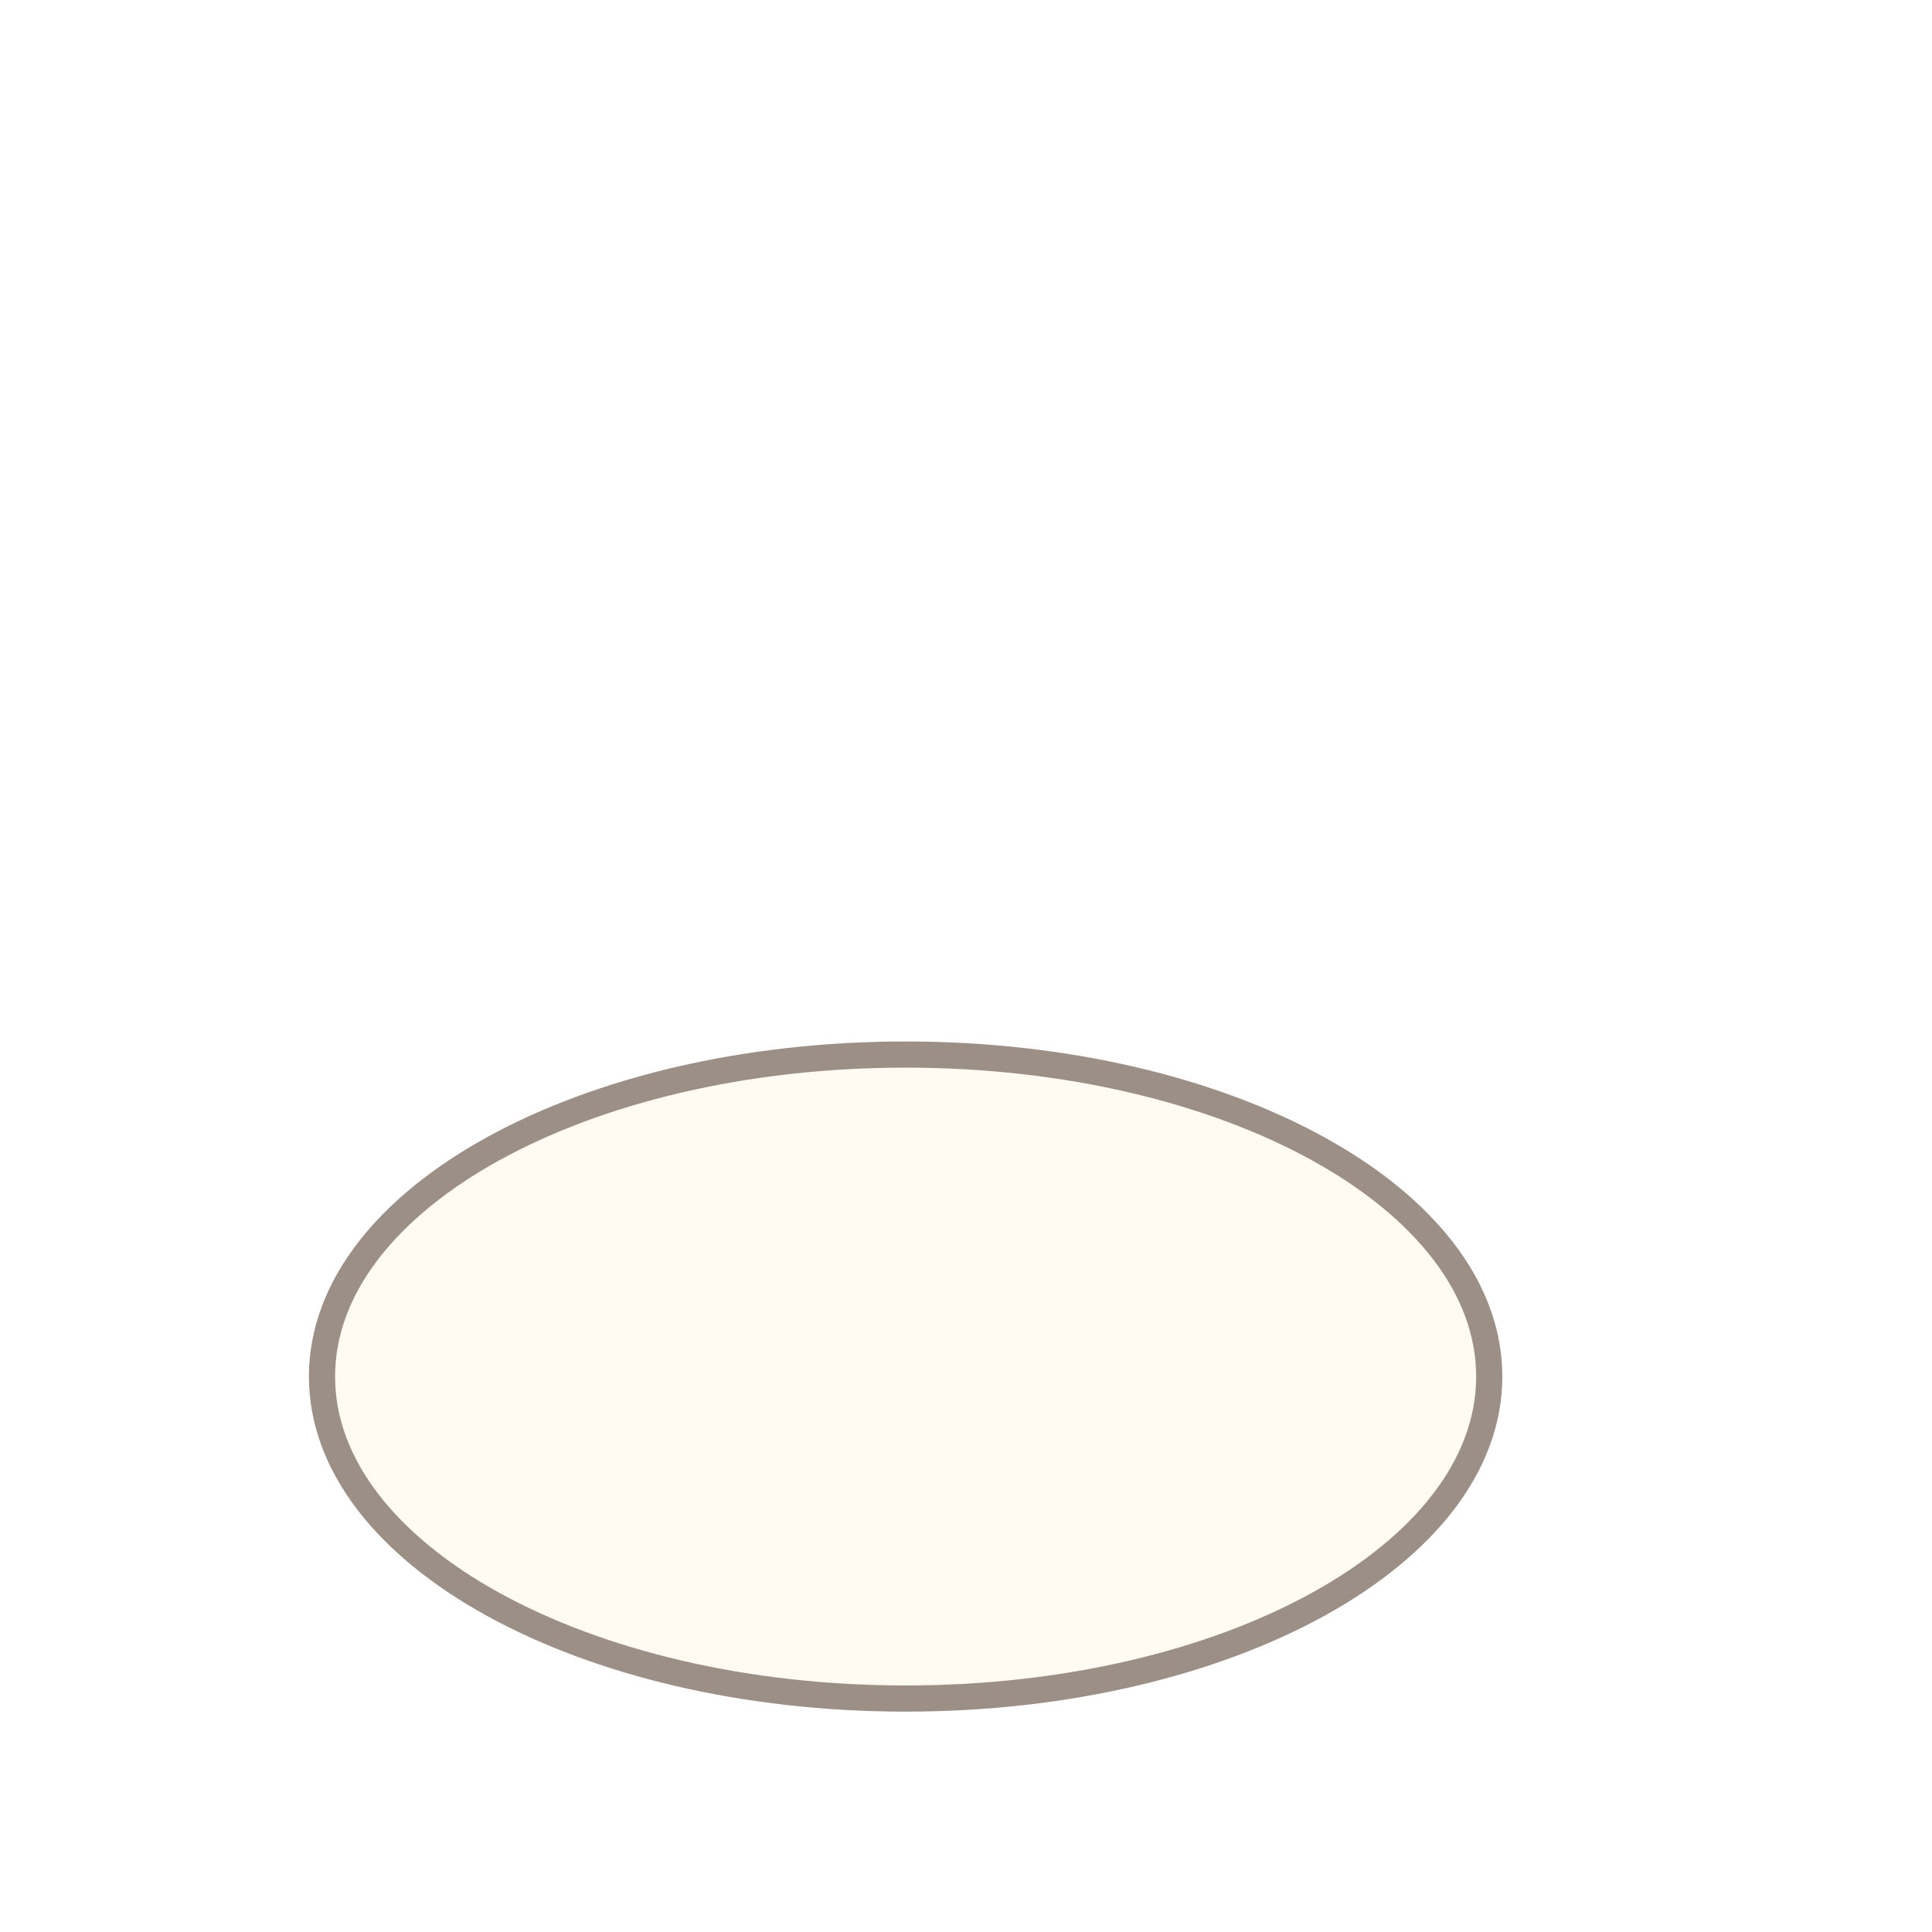
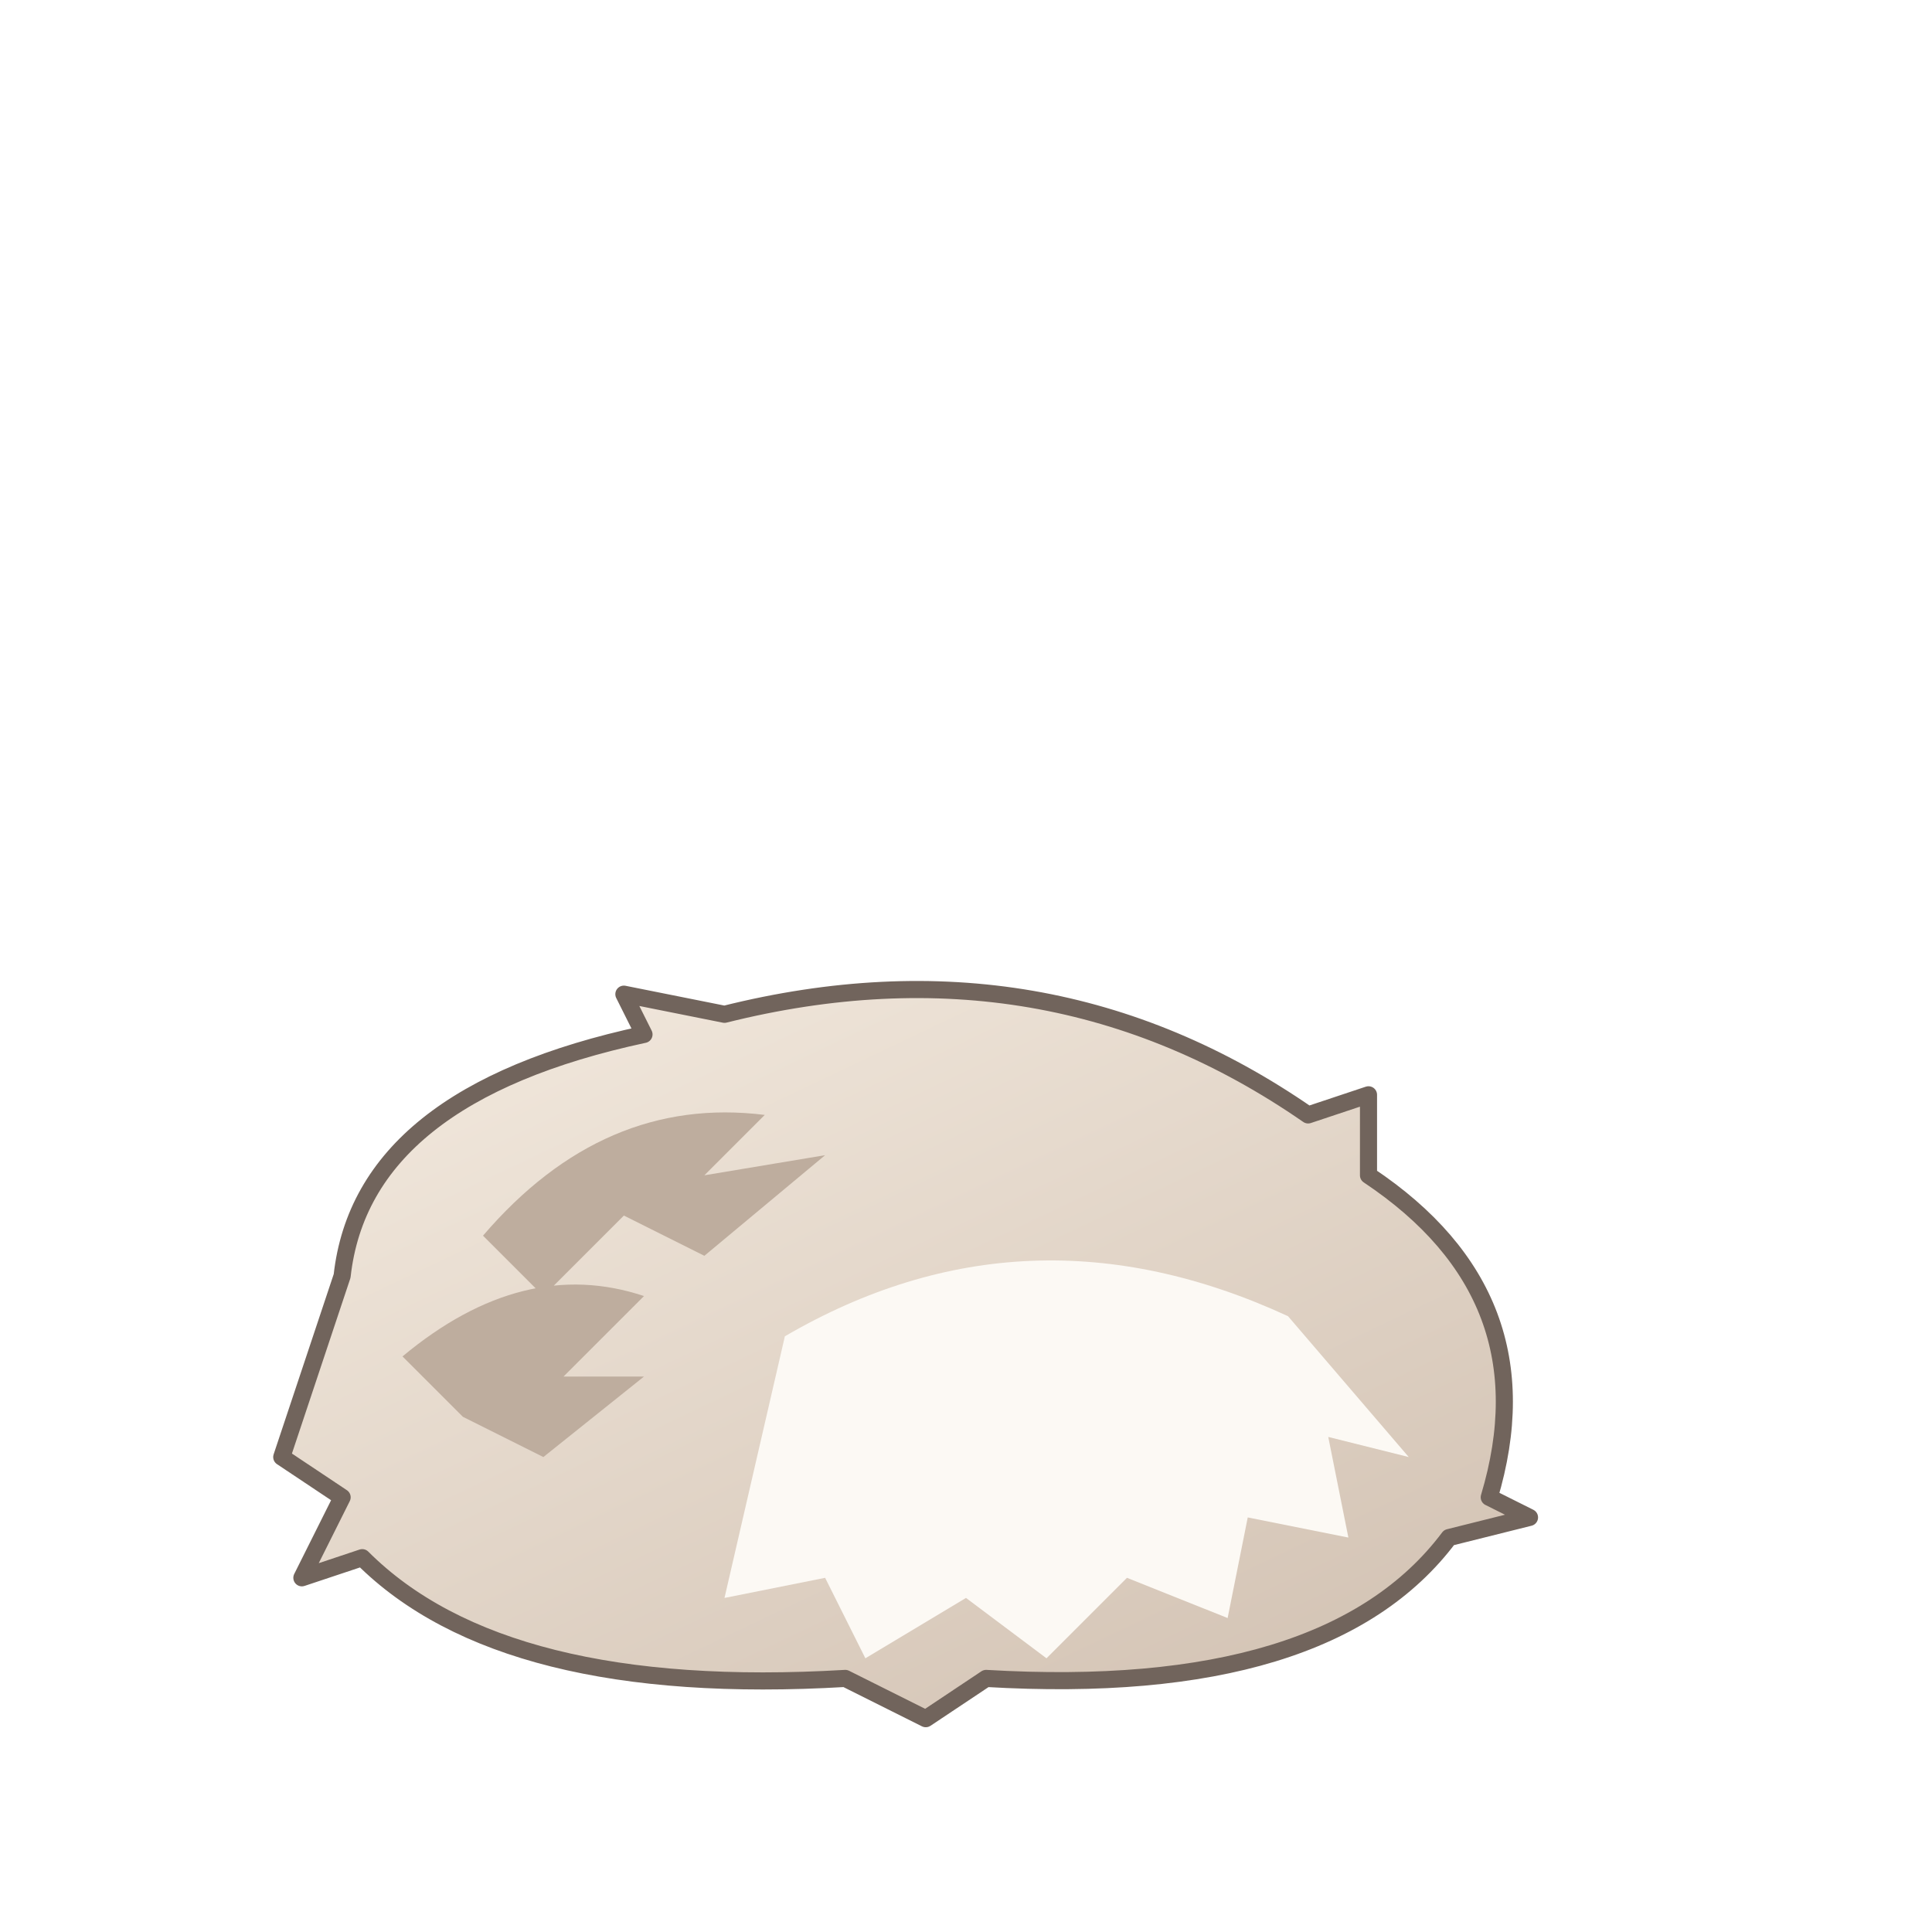
<svg xmlns="http://www.w3.org/2000/svg" width="96" height="96" viewBox="0 0 96 96" fill="none" stroke-linecap="round" stroke-linejoin="round">
-   <g id="sleep-body-breathe">
-     <ellipse cx="45" cy="68.4" rx="29" ry="16" fill="#fffaf2" stroke="#9b8f86" stroke-width="1.3" />
+   <defs>
+     <linearGradient id="neva-sleep-body-breathe" x1="0" y1="0" x2="0.8" y2="1" gradientUnits="objectBoundingBox">
+       <stop stop-color="#f4ebe0" />
+       <stop offset="1" stop-color="#d3c3b4" />
+     </linearGradient>
+   </defs>
+   <g id="sleep-body-breathe" transform="translate(0 -0.6)">
+     <path d="M 17 64 Q 18 55 32 52 L 31 50 L 36 51 Q 52 47 65 56 L 68 55 L 68 59 Q 77 65 74 75 L 76 76 L 72 77 Q 66 85 49 84 L 46 86 L 42 84 Q 25 85 18 78 L 15 79 L 17 75 L 14 73 Z" fill="url(#neva-sleep-body-breathe)" stroke="#71645c" stroke-width="0.85" />
+     <path d="M 24 62 Q 30 55 38 56 L 35 59 L 41 58 L 35 63 L 31 61 L 27 65 Z M 20 68 Q 26 63 32 65 L 28 69 L 32 69 L 27 73 L 23 71 Z" fill="#bead9e" />
+     <path d="M 39 67 Q 51 60 64 66 L 70 73 L 66 72 L 67 77 L 62 76 L 61 81 L 56 79 L 52 83 L 48 80 L 43 83 L 41 79 L 36 80 Z" fill="#fcf9f4" />
  </g>
</svg>
